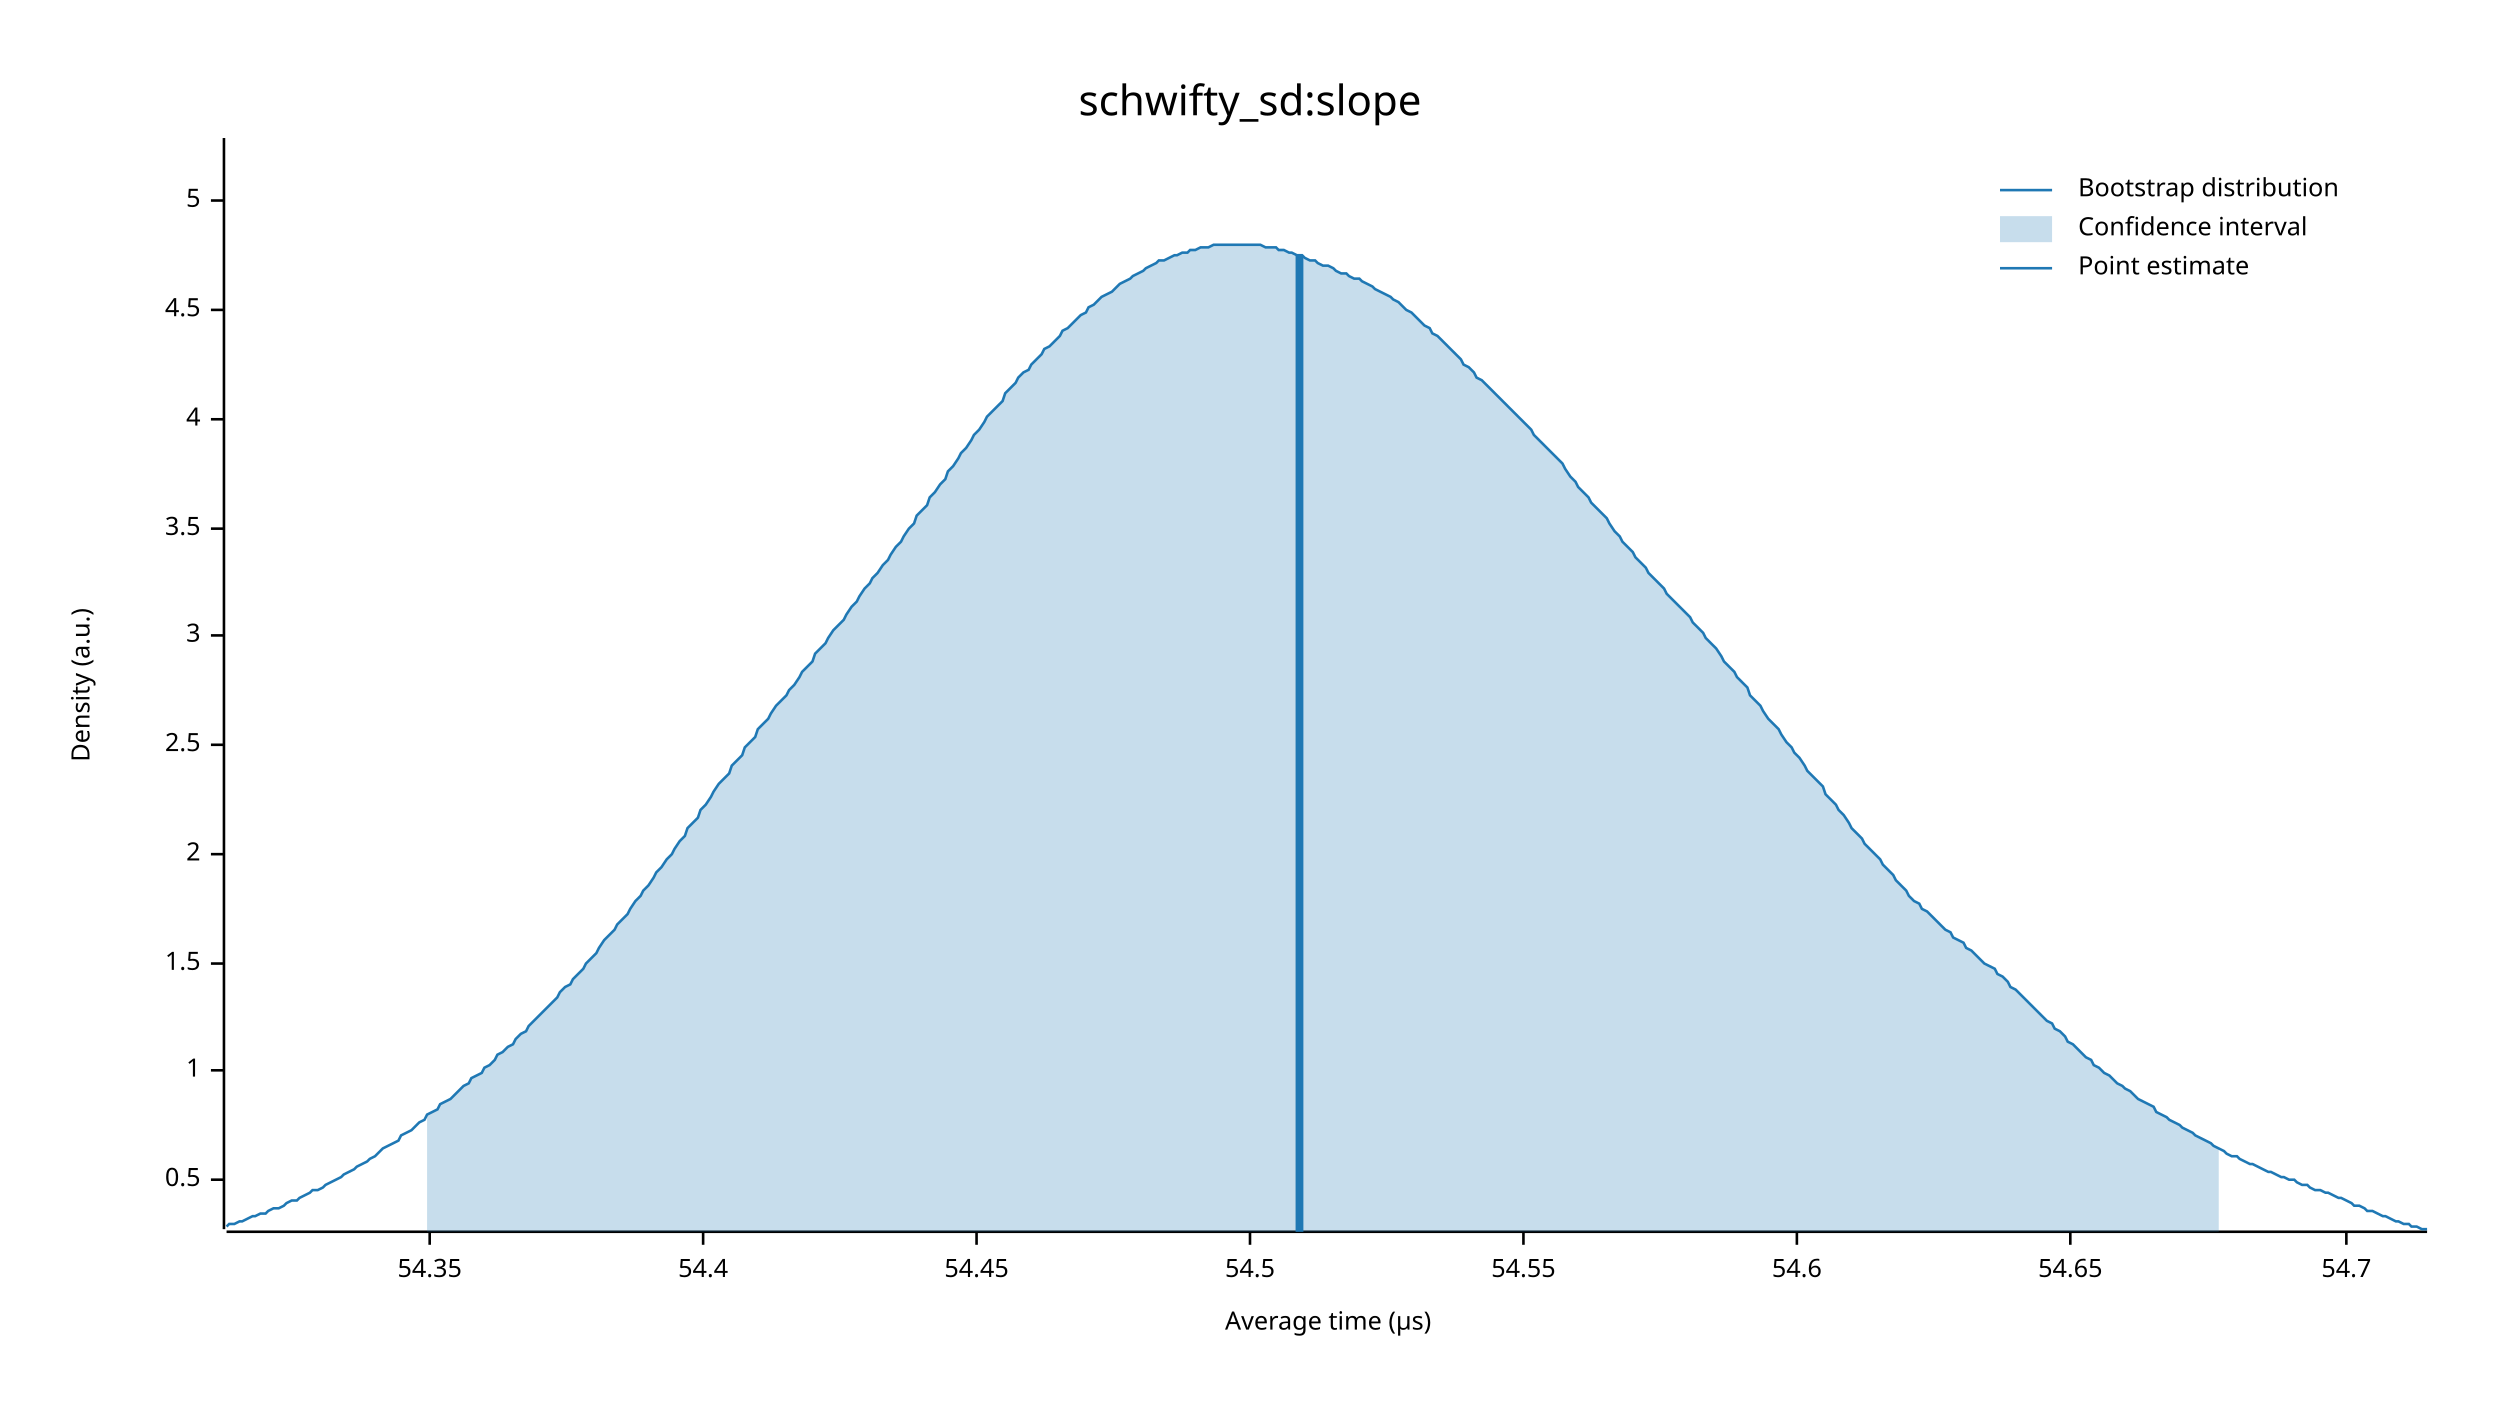
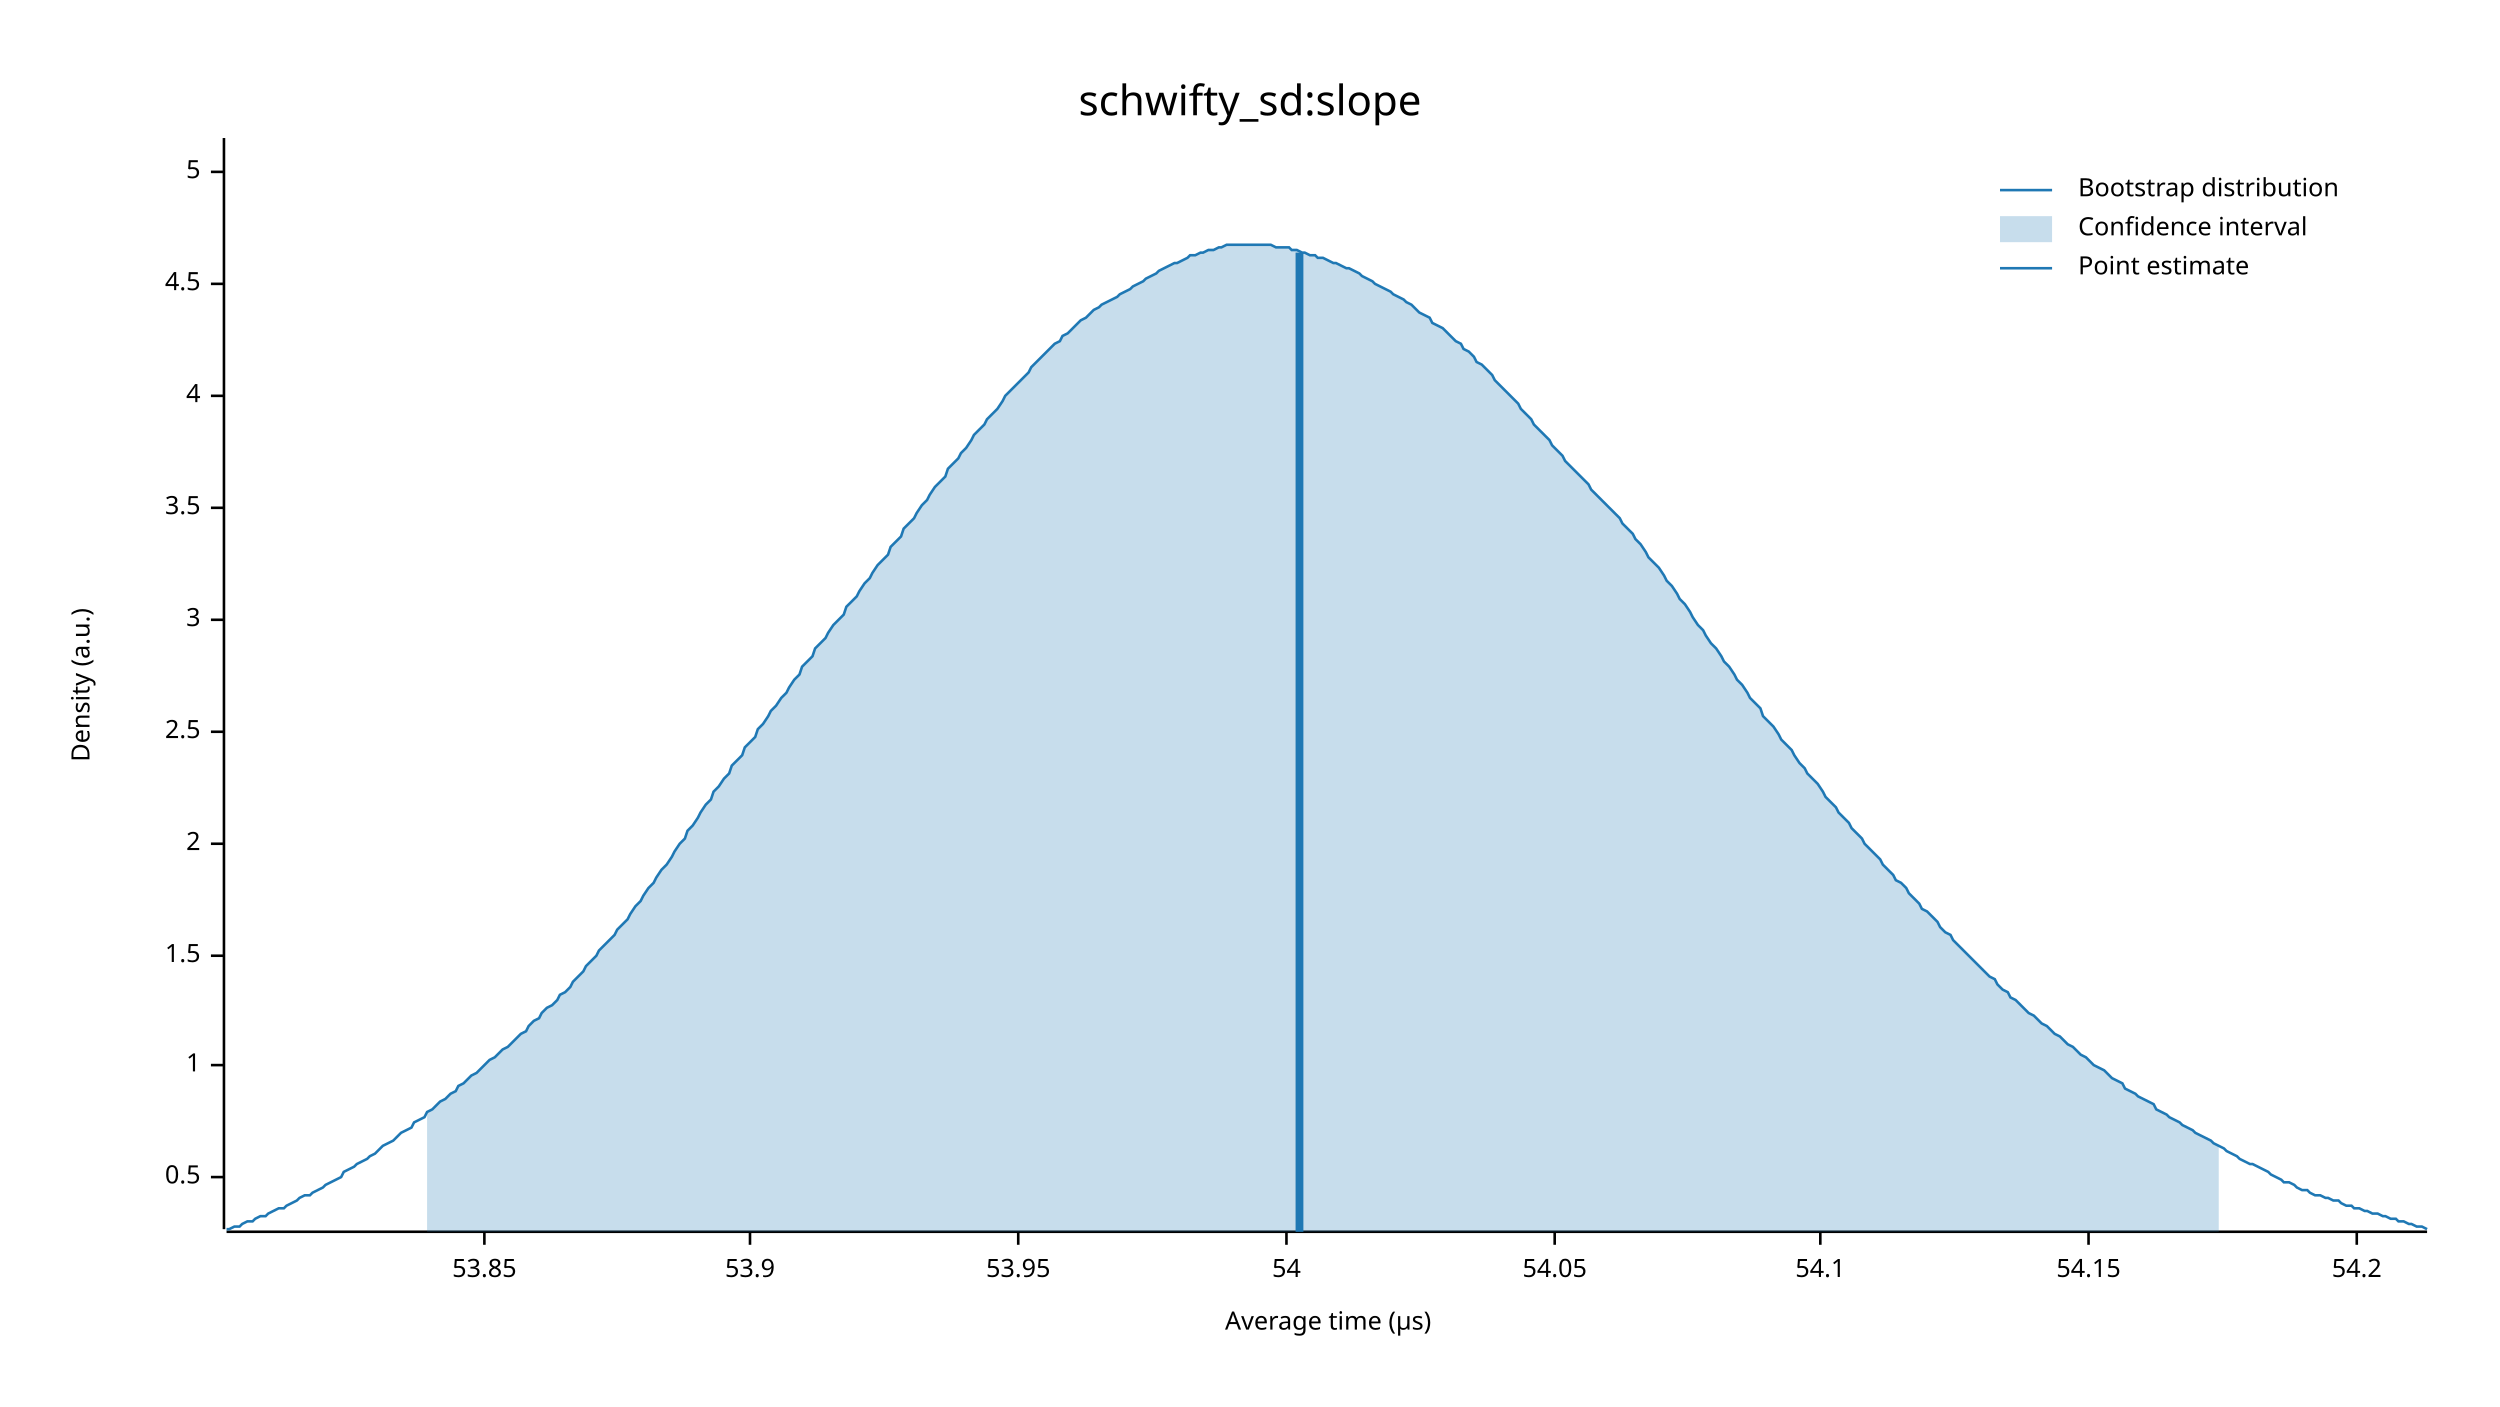
<svg xmlns="http://www.w3.org/2000/svg" width="960" height="540" viewBox="0 0 960 540">
  <text x="480" y="32" dy="0.76em" text-anchor="middle" font-family="sans-serif" font-size="16.129" opacity="1" fill="#000000">
schwifty_sd:slope
</text>
  <text x="27" y="263" dy="0.76em" text-anchor="middle" font-family="sans-serif" font-size="9.677" opacity="1" fill="#000000" transform="rotate(270, 27, 263)">
Density (a.u.)
</text>
  <text x="510" y="513" dy="-0.5ex" text-anchor="middle" font-family="sans-serif" font-size="9.677" opacity="1" fill="#000000">
Average time (µs)
</text>
  <polyline fill="none" opacity="1" stroke="#000000" stroke-width="1" points="86,53 86,472 " />
-   <text x="77" y="453" dy="0.5ex" text-anchor="end" font-family="sans-serif" font-size="9.677" opacity="1" fill="#000000">
+   <text x="77" y="452" dy="0.5ex" text-anchor="end" font-family="sans-serif" font-size="9.677" opacity="1" fill="#000000">
0.5
</text>
-   <polyline fill="none" opacity="1" stroke="#000000" stroke-width="1" points="81,453 86,453 " />
-   <text x="77" y="411" dy="0.5ex" text-anchor="end" font-family="sans-serif" font-size="9.677" opacity="1" fill="#000000">
+   <polyline fill="none" opacity="1" stroke="#000000" stroke-width="1" points="81,452 86,452 " />
+   <text x="77" y="409" dy="0.5ex" text-anchor="end" font-family="sans-serif" font-size="9.677" opacity="1" fill="#000000">
1
</text>
-   <polyline fill="none" opacity="1" stroke="#000000" stroke-width="1" points="81,411 86,411 " />
-   <text x="77" y="370" dy="0.5ex" text-anchor="end" font-family="sans-serif" font-size="9.677" opacity="1" fill="#000000">
+   <polyline fill="none" opacity="1" stroke="#000000" stroke-width="1" points="81,409 86,409 " />
+   <text x="77" y="367" dy="0.5ex" text-anchor="end" font-family="sans-serif" font-size="9.677" opacity="1" fill="#000000">
1.5
</text>
-   <polyline fill="none" opacity="1" stroke="#000000" stroke-width="1" points="81,370 86,370 " />
-   <text x="77" y="328" dy="0.5ex" text-anchor="end" font-family="sans-serif" font-size="9.677" opacity="1" fill="#000000">
+   <polyline fill="none" opacity="1" stroke="#000000" stroke-width="1" points="81,367 86,367 " />
+   <text x="77" y="324" dy="0.5ex" text-anchor="end" font-family="sans-serif" font-size="9.677" opacity="1" fill="#000000">
2
</text>
-   <polyline fill="none" opacity="1" stroke="#000000" stroke-width="1" points="81,328 86,328 " />
-   <text x="77" y="286" dy="0.5ex" text-anchor="end" font-family="sans-serif" font-size="9.677" opacity="1" fill="#000000">
+   <polyline fill="none" opacity="1" stroke="#000000" stroke-width="1" points="81,324 86,324 " />
+   <text x="77" y="281" dy="0.5ex" text-anchor="end" font-family="sans-serif" font-size="9.677" opacity="1" fill="#000000">
2.5
</text>
-   <polyline fill="none" opacity="1" stroke="#000000" stroke-width="1" points="81,286 86,286 " />
-   <text x="77" y="244" dy="0.5ex" text-anchor="end" font-family="sans-serif" font-size="9.677" opacity="1" fill="#000000">
+   <polyline fill="none" opacity="1" stroke="#000000" stroke-width="1" points="81,281 86,281 " />
+   <text x="77" y="238" dy="0.5ex" text-anchor="end" font-family="sans-serif" font-size="9.677" opacity="1" fill="#000000">
3
</text>
-   <polyline fill="none" opacity="1" stroke="#000000" stroke-width="1" points="81,244 86,244 " />
-   <text x="77" y="203" dy="0.5ex" text-anchor="end" font-family="sans-serif" font-size="9.677" opacity="1" fill="#000000">
+   <polyline fill="none" opacity="1" stroke="#000000" stroke-width="1" points="81,238 86,238 " />
+   <text x="77" y="195" dy="0.5ex" text-anchor="end" font-family="sans-serif" font-size="9.677" opacity="1" fill="#000000">
3.5
</text>
-   <polyline fill="none" opacity="1" stroke="#000000" stroke-width="1" points="81,203 86,203 " />
-   <text x="77" y="161" dy="0.5ex" text-anchor="end" font-family="sans-serif" font-size="9.677" opacity="1" fill="#000000">
+   <polyline fill="none" opacity="1" stroke="#000000" stroke-width="1" points="81,195 86,195 " />
+   <text x="77" y="152" dy="0.5ex" text-anchor="end" font-family="sans-serif" font-size="9.677" opacity="1" fill="#000000">
4
</text>
-   <polyline fill="none" opacity="1" stroke="#000000" stroke-width="1" points="81,161 86,161 " />
-   <text x="77" y="119" dy="0.5ex" text-anchor="end" font-family="sans-serif" font-size="9.677" opacity="1" fill="#000000">
+   <polyline fill="none" opacity="1" stroke="#000000" stroke-width="1" points="81,152 86,152 " />
+   <text x="77" y="109" dy="0.5ex" text-anchor="end" font-family="sans-serif" font-size="9.677" opacity="1" fill="#000000">
4.5
</text>
-   <polyline fill="none" opacity="1" stroke="#000000" stroke-width="1" points="81,119 86,119 " />
-   <text x="77" y="77" dy="0.5ex" text-anchor="end" font-family="sans-serif" font-size="9.677" opacity="1" fill="#000000">
+   <polyline fill="none" opacity="1" stroke="#000000" stroke-width="1" points="81,109 86,109 " />
+   <text x="77" y="66" dy="0.5ex" text-anchor="end" font-family="sans-serif" font-size="9.677" opacity="1" fill="#000000">
5
</text>
-   <polyline fill="none" opacity="1" stroke="#000000" stroke-width="1" points="81,77 86,77 " />
+   <polyline fill="none" opacity="1" stroke="#000000" stroke-width="1" points="81,66 86,66 " />
  <polyline fill="none" opacity="1" stroke="#000000" stroke-width="1" points="87,473 932,473 " />
-   <text x="165" y="483" dy="0.76em" text-anchor="middle" font-family="sans-serif" font-size="9.677" opacity="1" fill="#000000">
- 54.35
+   <text x="186" y="483" dy="0.76em" text-anchor="middle" font-family="sans-serif" font-size="9.677" opacity="1" fill="#000000">
+ 53.85
</text>
-   <polyline fill="none" opacity="1" stroke="#000000" stroke-width="1" points="165,473 165,478 " />
-   <text x="270" y="483" dy="0.76em" text-anchor="middle" font-family="sans-serif" font-size="9.677" opacity="1" fill="#000000">
- 54.4
+   <polyline fill="none" opacity="1" stroke="#000000" stroke-width="1" points="186,473 186,478 " />
+   <text x="288" y="483" dy="0.76em" text-anchor="middle" font-family="sans-serif" font-size="9.677" opacity="1" fill="#000000">
+ 53.9
</text>
-   <polyline fill="none" opacity="1" stroke="#000000" stroke-width="1" points="270,473 270,478 " />
-   <text x="375" y="483" dy="0.76em" text-anchor="middle" font-family="sans-serif" font-size="9.677" opacity="1" fill="#000000">
- 54.45
+   <polyline fill="none" opacity="1" stroke="#000000" stroke-width="1" points="288,473 288,478 " />
+   <text x="391" y="483" dy="0.76em" text-anchor="middle" font-family="sans-serif" font-size="9.677" opacity="1" fill="#000000">
+ 53.95
</text>
-   <polyline fill="none" opacity="1" stroke="#000000" stroke-width="1" points="375,473 375,478 " />
-   <text x="480" y="483" dy="0.76em" text-anchor="middle" font-family="sans-serif" font-size="9.677" opacity="1" fill="#000000">
- 54.5
+   <polyline fill="none" opacity="1" stroke="#000000" stroke-width="1" points="391,473 391,478 " />
+   <text x="494" y="483" dy="0.76em" text-anchor="middle" font-family="sans-serif" font-size="9.677" opacity="1" fill="#000000">
+ 54
</text>
-   <polyline fill="none" opacity="1" stroke="#000000" stroke-width="1" points="480,473 480,478 " />
-   <text x="585" y="483" dy="0.76em" text-anchor="middle" font-family="sans-serif" font-size="9.677" opacity="1" fill="#000000">
- 54.55
+   <polyline fill="none" opacity="1" stroke="#000000" stroke-width="1" points="494,473 494,478 " />
+   <text x="597" y="483" dy="0.76em" text-anchor="middle" font-family="sans-serif" font-size="9.677" opacity="1" fill="#000000">
+ 54.05
</text>
-   <polyline fill="none" opacity="1" stroke="#000000" stroke-width="1" points="585,473 585,478 " />
-   <text x="690" y="483" dy="0.76em" text-anchor="middle" font-family="sans-serif" font-size="9.677" opacity="1" fill="#000000">
- 54.6
+   <polyline fill="none" opacity="1" stroke="#000000" stroke-width="1" points="597,473 597,478 " />
+   <text x="699" y="483" dy="0.76em" text-anchor="middle" font-family="sans-serif" font-size="9.677" opacity="1" fill="#000000">
+ 54.1
</text>
-   <polyline fill="none" opacity="1" stroke="#000000" stroke-width="1" points="690,473 690,478 " />
-   <text x="795" y="483" dy="0.76em" text-anchor="middle" font-family="sans-serif" font-size="9.677" opacity="1" fill="#000000">
- 54.65
+   <polyline fill="none" opacity="1" stroke="#000000" stroke-width="1" points="699,473 699,478 " />
+   <text x="802" y="483" dy="0.76em" text-anchor="middle" font-family="sans-serif" font-size="9.677" opacity="1" fill="#000000">
+ 54.15
</text>
-   <polyline fill="none" opacity="1" stroke="#000000" stroke-width="1" points="795,473 795,478 " />
-   <text x="901" y="483" dy="0.76em" text-anchor="middle" font-family="sans-serif" font-size="9.677" opacity="1" fill="#000000">
- 54.7
+   <polyline fill="none" opacity="1" stroke="#000000" stroke-width="1" points="802,473 802,478 " />
+   <text x="905" y="483" dy="0.76em" text-anchor="middle" font-family="sans-serif" font-size="9.677" opacity="1" fill="#000000">
+ 54.2
</text>
-   <polyline fill="none" opacity="1" stroke="#000000" stroke-width="1" points="901,473 901,478 " />
-   <polyline fill="none" opacity="1" stroke="#1F78B4" stroke-width="1" points="87,471 88,470 90,470 92,469 93,469 95,468 97,467 98,467 100,466 102,466 103,465 105,464 107,464 109,463 110,462 112,461 114,461 115,460 117,459 119,458 120,457 122,457 124,456 125,455 127,454 129,453 131,452 132,451 134,450 136,449 137,448 139,447 141,446 142,445 144,444 146,442 147,441 149,440 151,439 153,438 154,436 156,435 158,434 159,433 161,431 163,430 164,428 166,427 168,426 169,424 171,423 173,422 175,420 176,419 178,417 180,416 181,414 183,413 185,412 186,410 188,409 190,407 191,405 193,404 195,402 197,401 198,399 200,397 202,396 203,394 205,392 207,390 208,389 210,387 212,385 214,383 215,381 217,379 219,378 220,376 222,374 224,372 225,370 227,368 229,366 230,364 232,361 234,359 236,357 237,355 239,353 241,351 242,349 244,346 246,344 247,342 249,340 251,337 252,335 254,333 256,330 258,328 259,326 261,323 263,321 264,318 266,316 268,314 269,311 271,309 273,306 274,304 276,301 278,299 280,297 281,294 283,292 285,290 286,287 288,285 290,283 291,280 293,278 295,276 296,274 298,271 300,269 302,267 303,265 305,263 307,260 308,258 310,256 312,254 313,251 315,249 317,247 318,245 320,242 322,240 324,238 325,236 327,233 329,231 330,229 332,226 334,224 335,222 337,220 339,217 341,215 342,213 344,210 346,208 347,206 349,203 351,201 352,198 354,196 356,194 357,191 359,189 361,186 363,184 364,181 366,179 368,176 369,174 371,172 373,169 374,167 376,165 378,162 379,160 381,158 383,156 385,154 386,151 388,149 390,147 391,145 393,143 395,142 396,140 398,138 400,136 401,134 403,133 405,131 407,129 408,127 410,126 412,124 413,123 415,121 417,120 418,118 420,117 422,115 423,114 425,113 427,112 429,110 430,109 432,108 434,107 435,106 437,105 439,104 440,103 442,102 444,101 445,100 447,100 449,99 451,98 452,98 454,97 456,97 457,96 459,96 461,95 462,95 464,95 466,94 468,94 469,94 471,94 473,94 474,94 476,94 478,94 479,94 481,94 483,94 484,94 486,95 488,95 490,95 491,96 493,96 495,97 496,97 498,98 500,98 501,99 503,100 505,100 506,101 508,102 510,102 512,103 513,104 515,105 517,105 518,106 520,107 522,107 523,108 525,109 527,110 528,111 530,112 532,113 534,114 535,115 537,116 539,118 540,119 542,120 544,122 545,123 547,125 549,126 550,128 552,129 554,131 556,133 557,134 559,136 561,138 562,140 564,141 566,143 567,145 569,146 571,148 573,150 574,151 576,153 578,155 579,156 581,158 583,160 584,161 586,163 588,165 589,167 591,169 593,171 595,173 596,174 598,176 600,178 601,180 603,183 605,185 606,187 608,189 610,191 611,193 613,195 615,197 617,199 618,201 620,204 622,206 623,208 625,210 627,212 628,214 630,216 632,218 633,220 635,222 637,224 639,226 640,228 642,230 644,232 645,233 647,235 649,237 650,239 652,241 654,243 655,245 657,247 659,249 661,252 662,254 664,256 666,258 667,260 669,262 671,264 672,267 674,269 676,271 677,273 679,276 681,278 683,280 684,282 686,285 688,287 689,289 691,291 693,294 694,296 696,298 698,300 700,302 701,305 703,307 705,309 706,311 708,313 710,316 711,318 713,320 715,322 716,324 718,326 720,328 722,330 723,332 725,334 727,336 728,338 730,340 732,342 733,344 735,346 737,347 738,349 740,350 742,352 744,354 745,355 747,357 749,358 750,360 752,361 754,362 755,364 757,365 759,367 760,368 762,370 764,371 766,372 767,374 769,375 771,377 772,379 774,380 776,382 777,383 779,385 781,387 782,388 784,390 786,392 788,393 789,395 791,396 793,398 794,400 796,401 798,403 799,404 801,406 803,407 804,409 806,410 808,412 810,413 811,414 813,416 815,417 816,418 818,419 820,421 821,422 823,423 825,424 827,425 828,427 830,428 832,429 833,430 835,431 837,432 838,433 840,434 842,435 843,436 845,437 847,438 849,439 850,440 852,441 854,442 855,443 857,444 859,444 860,445 862,446 864,447 865,447 867,448 869,449 871,450 872,450 874,451 876,452 877,452 879,453 881,453 882,454 884,455 886,455 887,456 889,457 891,457 893,458 894,458 896,459 898,460 899,460 901,461 903,462 904,463 906,463 908,464 909,465 911,465 913,466 915,467 916,467 918,468 920,469 921,469 923,470 925,470 926,471 928,471 930,472 932,472 " />
-   <polygon opacity="0.25" fill="#1F78B4" points="164,428 166,427 168,426 169,424 171,423 173,422 175,420 176,419 178,417 180,416 181,414 183,413 185,412 186,410 188,409 190,407 191,405 193,404 195,402 197,401 198,399 200,397 202,396 203,394 205,392 207,390 208,389 210,387 212,385 214,383 215,381 217,379 219,378 220,376 222,374 224,372 225,370 227,368 229,366 230,364 232,361 234,359 236,357 237,355 239,353 241,351 242,349 244,346 246,344 247,342 249,340 251,337 252,335 254,333 256,330 258,328 259,326 261,323 263,321 264,318 266,316 268,314 269,311 271,309 273,306 274,304 276,301 278,299 280,297 281,294 283,292 285,290 286,287 288,285 290,283 291,280 293,278 295,276 296,274 298,271 300,269 302,267 303,265 305,263 307,260 308,258 310,256 312,254 313,251 315,249 317,247 318,245 320,242 322,240 324,238 325,236 327,233 329,231 330,229 332,226 334,224 335,222 337,220 339,217 341,215 342,213 344,210 346,208 347,206 349,203 351,201 352,198 354,196 356,194 357,191 359,189 361,186 363,184 364,181 366,179 368,176 369,174 371,172 373,169 374,167 376,165 378,162 379,160 381,158 383,156 385,154 386,151 388,149 390,147 391,145 393,143 395,142 396,140 398,138 400,136 401,134 403,133 405,131 407,129 408,127 410,126 412,124 413,123 415,121 417,120 418,118 420,117 422,115 423,114 425,113 427,112 429,110 430,109 432,108 434,107 435,106 437,105 439,104 440,103 442,102 444,101 445,100 447,100 449,99 451,98 452,98 454,97 456,97 457,96 459,96 461,95 462,95 464,95 466,94 468,94 469,94 471,94 473,94 474,94 476,94 478,94 479,94 481,94 483,94 484,94 486,95 488,95 490,95 491,96 493,96 495,97 496,97 498,98 500,98 501,99 503,100 505,100 506,101 508,102 510,102 512,103 513,104 515,105 517,105 518,106 520,107 522,107 523,108 525,109 527,110 528,111 530,112 532,113 534,114 535,115 537,116 539,118 540,119 542,120 544,122 545,123 547,125 549,126 550,128 552,129 554,131 556,133 557,134 559,136 561,138 562,140 564,141 566,143 567,145 569,146 571,148 573,150 574,151 576,153 578,155 579,156 581,158 583,160 584,161 586,163 588,165 589,167 591,169 593,171 595,173 596,174 598,176 600,178 601,180 603,183 605,185 606,187 608,189 610,191 611,193 613,195 615,197 617,199 618,201 620,204 622,206 623,208 625,210 627,212 628,214 630,216 632,218 633,220 635,222 637,224 639,226 640,228 642,230 644,232 645,233 647,235 649,237 650,239 652,241 654,243 655,245 657,247 659,249 661,252 662,254 664,256 666,258 667,260 669,262 671,264 672,267 674,269 676,271 677,273 679,276 681,278 683,280 684,282 686,285 688,287 689,289 691,291 693,294 694,296 696,298 698,300 700,302 701,305 703,307 705,309 706,311 708,313 710,316 711,318 713,320 715,322 716,324 718,326 720,328 722,330 723,332 725,334 727,336 728,338 730,340 732,342 733,344 735,346 737,347 738,349 740,350 742,352 744,354 745,355 747,357 749,358 750,360 752,361 754,362 755,364 757,365 759,367 760,368 762,370 764,371 766,372 767,374 769,375 771,377 772,379 774,380 776,382 777,383 779,385 781,387 782,388 784,390 786,392 788,393 789,395 791,396 793,398 794,400 796,401 798,403 799,404 801,406 803,407 804,409 806,410 808,412 810,413 811,414 813,416 815,417 816,418 818,419 820,421 821,422 823,423 825,424 827,425 828,427 830,428 832,429 833,430 835,431 837,432 838,433 840,434 842,435 843,436 845,437 847,438 849,439 850,440 852,441 852,473 164,473 " />
-   <polyline fill="none" opacity="1" stroke="#1F78B4" stroke-width="3" points="499,473 499,98 " />
+   <polyline fill="none" opacity="1" stroke="#000000" stroke-width="1" points="905,473 905,478 " />
+   <polyline fill="none" opacity="1" stroke="#1F78B4" stroke-width="1" points="87,472 88,472 90,471 92,471 93,470 95,469 97,469 98,468 100,467 102,467 103,466 105,465 107,464 109,464 110,463 112,462 114,461 115,460 117,459 119,459 120,458 122,457 124,456 125,455 127,454 129,453 131,452 132,450 134,449 136,448 137,447 139,446 141,445 142,444 144,443 146,441 147,440 149,439 151,438 153,436 154,435 156,434 158,433 159,431 161,430 163,429 164,427 166,426 168,424 169,423 171,422 173,420 175,419 176,417 178,416 180,414 181,413 183,412 185,410 186,409 188,407 190,406 191,405 193,403 195,402 197,400 198,399 200,397 202,396 203,394 205,392 207,391 208,389 210,387 212,386 214,384 215,382 217,381 219,379 220,377 222,375 224,373 225,371 227,369 229,367 230,365 232,363 234,361 236,359 237,357 239,355 241,353 242,351 244,348 246,346 247,344 249,341 251,339 252,337 254,334 256,332 258,329 259,327 261,324 263,322 264,319 266,317 268,314 269,312 271,309 273,307 274,304 276,302 278,299 280,297 281,294 283,292 285,290 286,287 288,285 290,283 291,280 293,278 295,275 296,273 298,271 300,268 302,266 303,264 305,261 307,259 308,256 310,254 312,252 313,249 315,247 317,245 318,243 320,240 322,238 324,236 325,233 327,231 329,229 330,227 332,224 334,222 335,220 337,217 339,215 341,213 342,210 344,208 346,206 347,203 349,201 351,199 352,197 354,194 356,192 357,190 359,187 361,185 363,183 364,180 366,178 368,176 369,174 371,172 373,169 374,167 376,165 378,163 379,161 381,159 383,157 385,154 386,152 388,150 390,148 391,147 393,145 395,143 396,141 398,139 400,137 401,136 403,134 405,132 407,131 408,129 410,128 412,126 413,125 415,123 417,122 418,121 420,119 422,118 423,117 425,116 427,115 429,114 430,113 432,112 434,111 435,110 437,109 439,108 440,107 442,106 444,105 445,104 447,103 449,102 451,101 452,101 454,100 456,99 457,98 459,98 461,97 462,97 464,96 466,96 468,95 469,95 471,94 473,94 474,94 476,94 478,94 479,94 481,94 483,94 484,94 486,94 488,94 490,95 491,95 493,95 495,95 496,96 498,96 500,97 501,97 503,98 505,98 506,99 508,99 510,100 512,101 513,101 515,102 517,103 518,103 520,104 522,105 523,106 525,107 527,108 528,109 530,110 532,111 534,112 535,113 537,114 539,115 540,116 542,117 544,119 545,120 547,121 549,122 550,124 552,125 554,126 556,128 557,129 559,131 561,132 562,134 564,135 566,137 567,139 569,140 571,142 573,144 574,146 576,148 578,150 579,151 581,153 583,155 584,157 586,159 588,161 589,163 591,165 593,167 595,169 596,171 598,173 600,175 601,177 603,179 605,181 606,182 608,184 610,186 611,188 613,190 615,192 617,194 618,195 620,197 622,199 623,201 625,203 627,205 628,207 630,209 632,212 633,214 635,216 637,218 639,221 640,223 642,225 644,228 645,230 647,232 649,235 650,237 652,240 654,242 655,244 657,247 659,249 661,252 662,254 664,256 666,259 667,261 669,263 671,266 672,268 674,270 676,272 677,275 679,277 681,279 683,282 684,284 686,286 688,288 689,290 691,293 693,295 694,297 696,299 698,301 700,304 701,306 703,308 705,310 706,312 708,314 710,316 711,318 713,320 715,322 716,324 718,326 720,328 722,330 723,332 725,334 727,336 728,338 730,339 732,341 733,343 735,345 737,347 738,349 740,350 742,352 744,354 745,356 747,358 749,359 750,361 752,363 754,365 755,366 757,368 759,370 760,371 762,373 764,375 766,376 767,378 769,380 771,381 772,383 774,384 776,386 777,387 779,389 781,390 782,391 784,393 786,394 788,396 789,397 791,398 793,400 794,401 796,402 798,404 799,405 801,406 803,408 804,409 806,410 808,411 810,413 811,414 813,415 815,416 816,418 818,419 820,420 821,421 823,422 825,423 827,424 828,426 830,427 832,428 833,429 835,430 837,431 838,432 840,433 842,434 843,435 845,436 847,437 849,438 850,439 852,440 854,441 855,442 857,443 859,444 860,445 862,446 864,447 865,447 867,448 869,449 871,450 872,451 874,452 876,453 877,454 879,454 881,455 882,456 884,457 886,457 887,458 889,459 891,459 893,460 894,460 896,461 898,461 899,462 901,463 903,463 904,464 906,464 908,465 909,465 911,466 913,466 915,467 916,467 918,468 920,468 921,469 923,469 925,470 926,470 928,471 930,471 932,472 " />
+   <polygon opacity="0.25" fill="#1F78B4" points="164,427 166,426 168,424 169,423 171,422 173,420 175,419 176,417 178,416 180,414 181,413 183,412 185,410 186,409 188,407 190,406 191,405 193,403 195,402 197,400 198,399 200,397 202,396 203,394 205,392 207,391 208,389 210,387 212,386 214,384 215,382 217,381 219,379 220,377 222,375 224,373 225,371 227,369 229,367 230,365 232,363 234,361 236,359 237,357 239,355 241,353 242,351 244,348 246,346 247,344 249,341 251,339 252,337 254,334 256,332 258,329 259,327 261,324 263,322 264,319 266,317 268,314 269,312 271,309 273,307 274,304 276,302 278,299 280,297 281,294 283,292 285,290 286,287 288,285 290,283 291,280 293,278 295,275 296,273 298,271 300,268 302,266 303,264 305,261 307,259 308,256 310,254 312,252 313,249 315,247 317,245 318,243 320,240 322,238 324,236 325,233 327,231 329,229 330,227 332,224 334,222 335,220 337,217 339,215 341,213 342,210 344,208 346,206 347,203 349,201 351,199 352,197 354,194 356,192 357,190 359,187 361,185 363,183 364,180 366,178 368,176 369,174 371,172 373,169 374,167 376,165 378,163 379,161 381,159 383,157 385,154 386,152 388,150 390,148 391,147 393,145 395,143 396,141 398,139 400,137 401,136 403,134 405,132 407,131 408,129 410,128 412,126 413,125 415,123 417,122 418,121 420,119 422,118 423,117 425,116 427,115 429,114 430,113 432,112 434,111 435,110 437,109 439,108 440,107 442,106 444,105 445,104 447,103 449,102 451,101 452,101 454,100 456,99 457,98 459,98 461,97 462,97 464,96 466,96 468,95 469,95 471,94 473,94 474,94 476,94 478,94 479,94 481,94 483,94 484,94 486,94 488,94 490,95 491,95 493,95 495,95 496,96 498,96 500,97 501,97 503,98 505,98 506,99 508,99 510,100 512,101 513,101 515,102 517,103 518,103 520,104 522,105 523,106 525,107 527,108 528,109 530,110 532,111 534,112 535,113 537,114 539,115 540,116 542,117 544,119 545,120 547,121 549,122 550,124 552,125 554,126 556,128 557,129 559,131 561,132 562,134 564,135 566,137 567,139 569,140 571,142 573,144 574,146 576,148 578,150 579,151 581,153 583,155 584,157 586,159 588,161 589,163 591,165 593,167 595,169 596,171 598,173 600,175 601,177 603,179 605,181 606,182 608,184 610,186 611,188 613,190 615,192 617,194 618,195 620,197 622,199 623,201 625,203 627,205 628,207 630,209 632,212 633,214 635,216 637,218 639,221 640,223 642,225 644,228 645,230 647,232 649,235 650,237 652,240 654,242 655,244 657,247 659,249 661,252 662,254 664,256 666,259 667,261 669,263 671,266 672,268 674,270 676,272 677,275 679,277 681,279 683,282 684,284 686,286 688,288 689,290 691,293 693,295 694,297 696,299 698,301 700,304 701,306 703,308 705,310 706,312 708,314 710,316 711,318 713,320 715,322 716,324 718,326 720,328 722,330 723,332 725,334 727,336 728,338 730,339 732,341 733,343 735,345 737,347 738,349 740,350 742,352 744,354 745,356 747,358 749,359 750,361 752,363 754,365 755,366 757,368 759,370 760,371 762,373 764,375 766,376 767,378 769,380 771,381 772,383 774,384 776,386 777,387 779,389 781,390 782,391 784,393 786,394 788,396 789,397 791,398 793,400 794,401 796,402 798,404 799,405 801,406 803,408 804,409 806,410 808,411 810,413 811,414 813,415 815,416 816,418 818,419 820,420 821,421 823,422 825,423 827,424 828,426 830,427 832,428 833,429 835,430 837,431 838,432 840,433 842,434 843,435 845,436 847,437 849,438 850,439 852,440 852,473 164,473 " />
+   <polyline fill="none" opacity="1" stroke="#1F78B4" stroke-width="3" points="499,473 499,97 " />
  <text x="798" y="68" dy="0.76em" text-anchor="start" font-family="sans-serif" font-size="9.677" opacity="1" fill="#000000">
Bootstrap distribution
</text>
  <text x="798" y="83" dy="0.76em" text-anchor="start" font-family="sans-serif" font-size="9.677" opacity="1" fill="#000000">
Confidence interval
</text>
  <text x="798" y="98" dy="0.76em" text-anchor="start" font-family="sans-serif" font-size="9.677" opacity="1" fill="#000000">
Point estimate
</text>
  <polyline fill="none" opacity="1" stroke="#1F78B4" stroke-width="1" points="768,73 788,73 " />
  <rect x="768" y="83" width="20" height="10" opacity="0.25" fill="#1F78B4" stroke="none" />
  <polyline fill="none" opacity="1" stroke="#1F78B4" stroke-width="1" points="768,103 788,103 " />
</svg>
